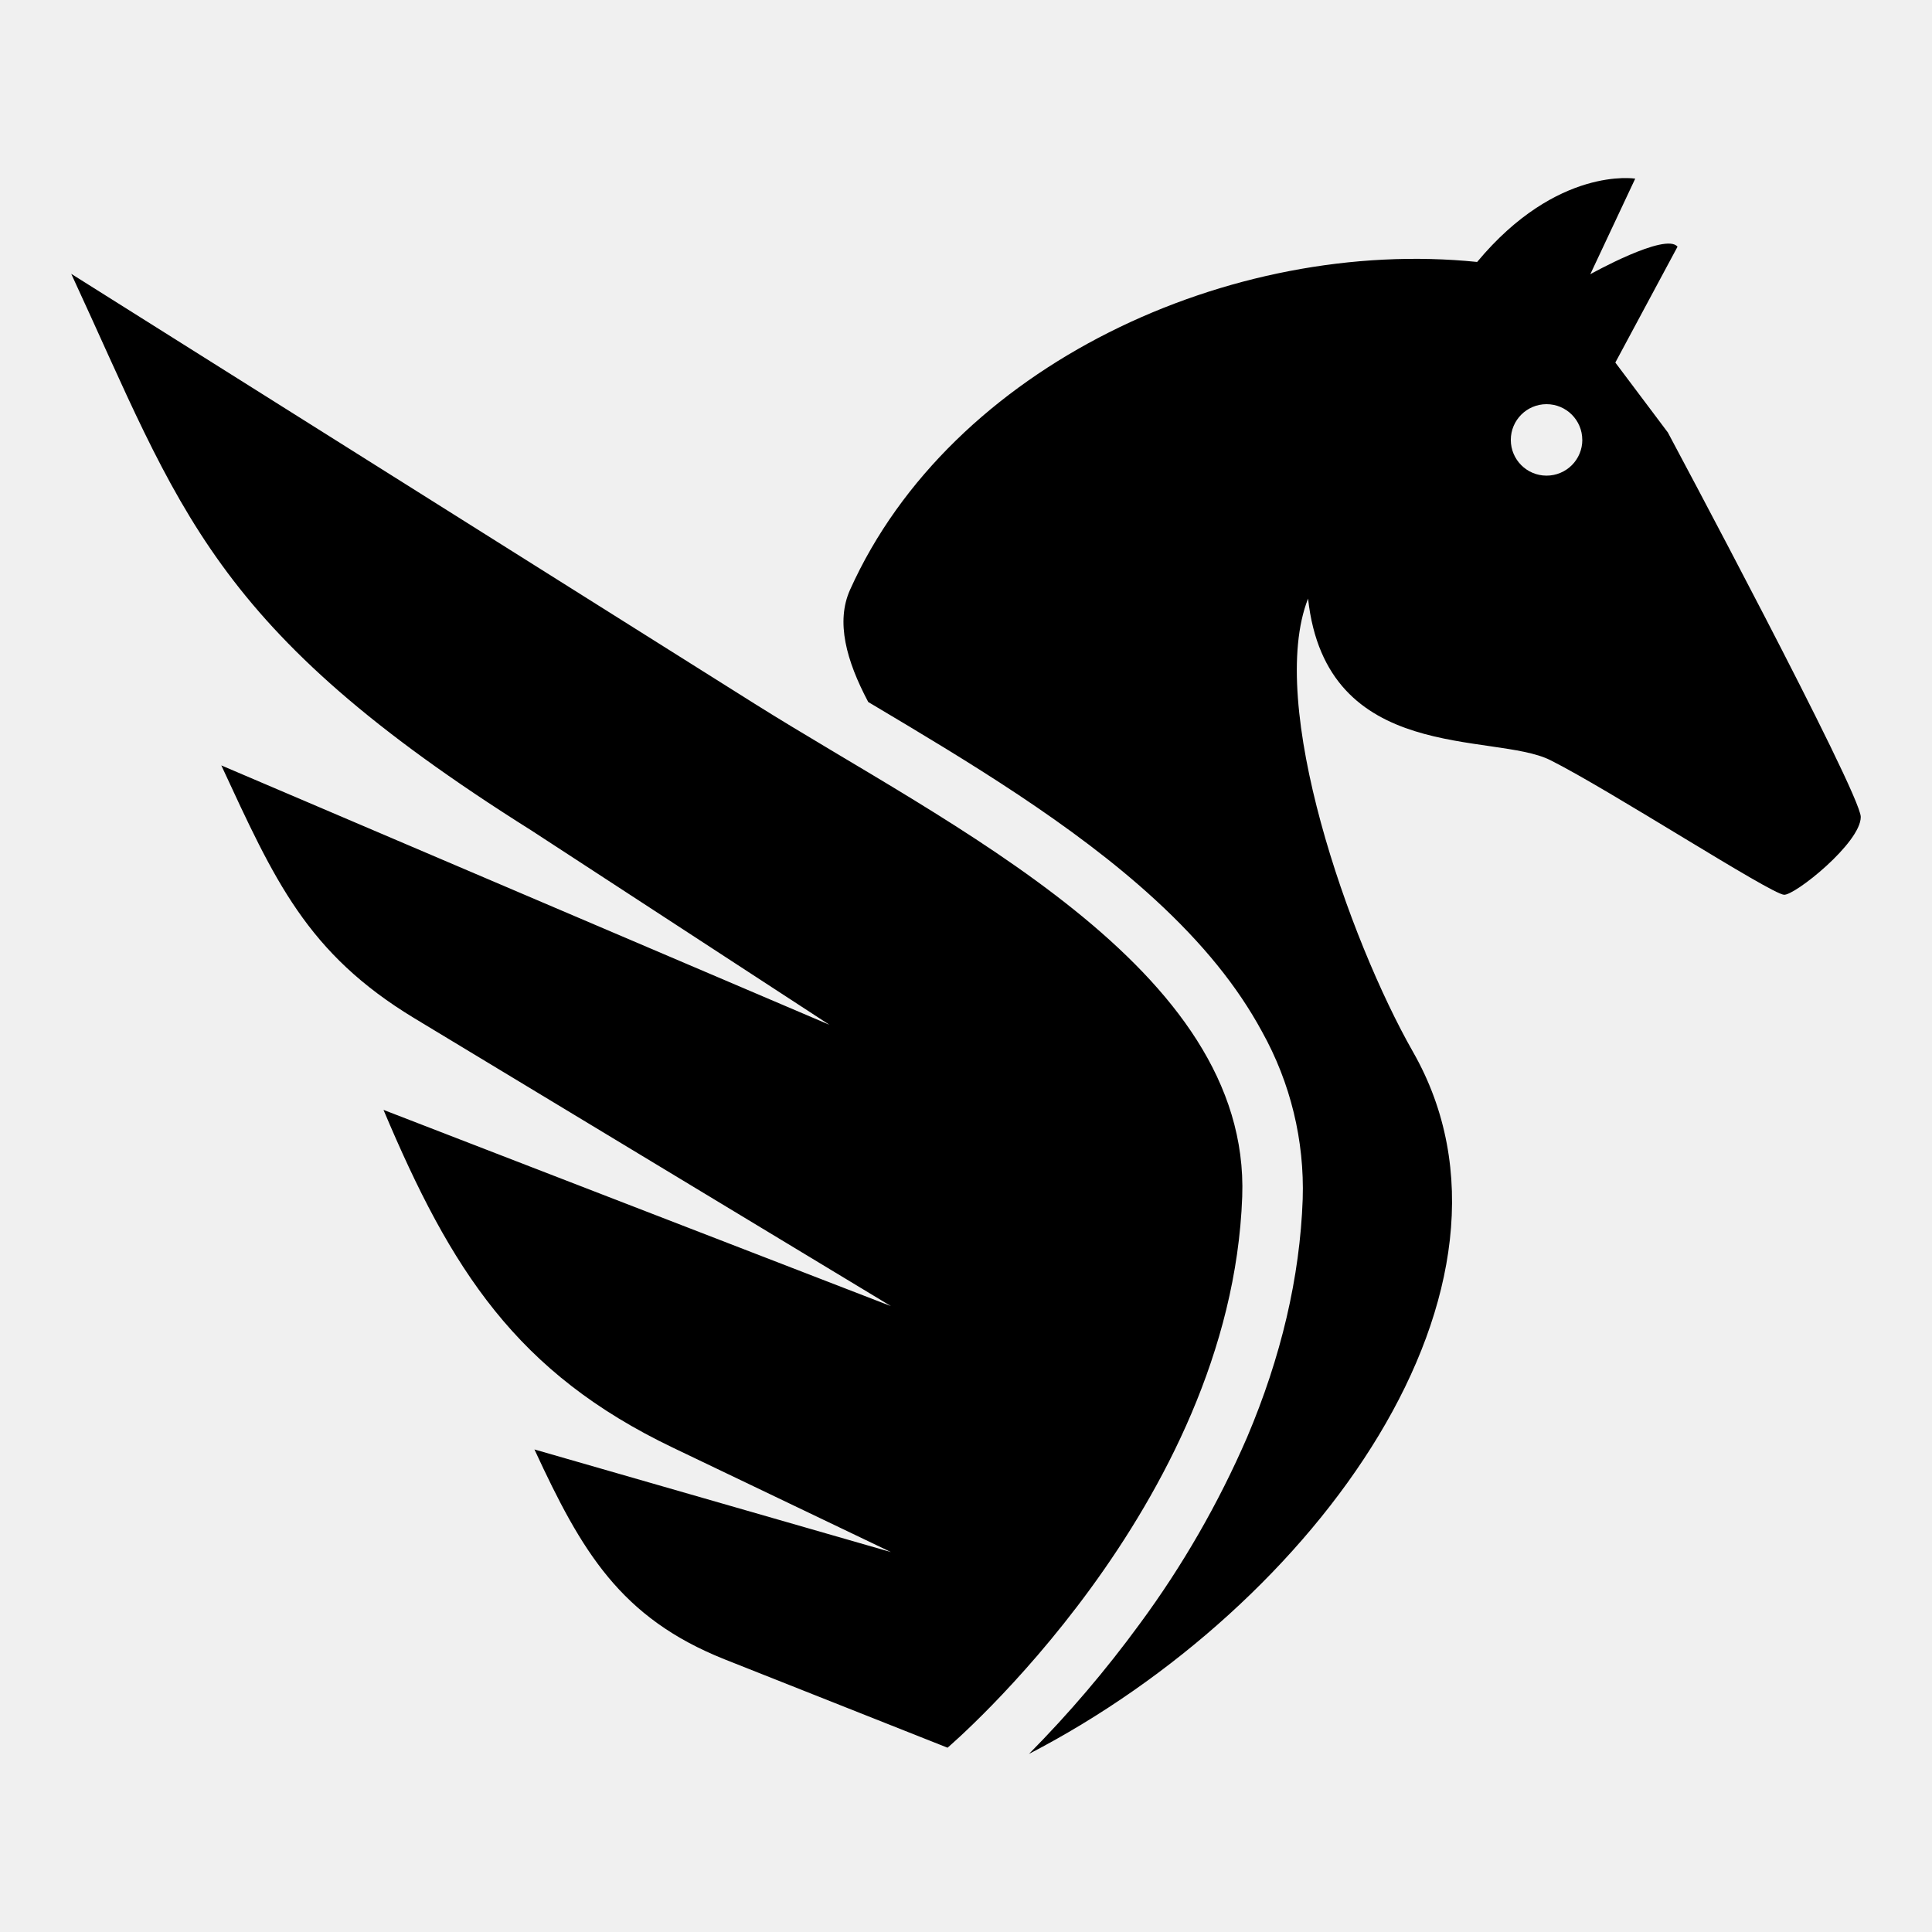
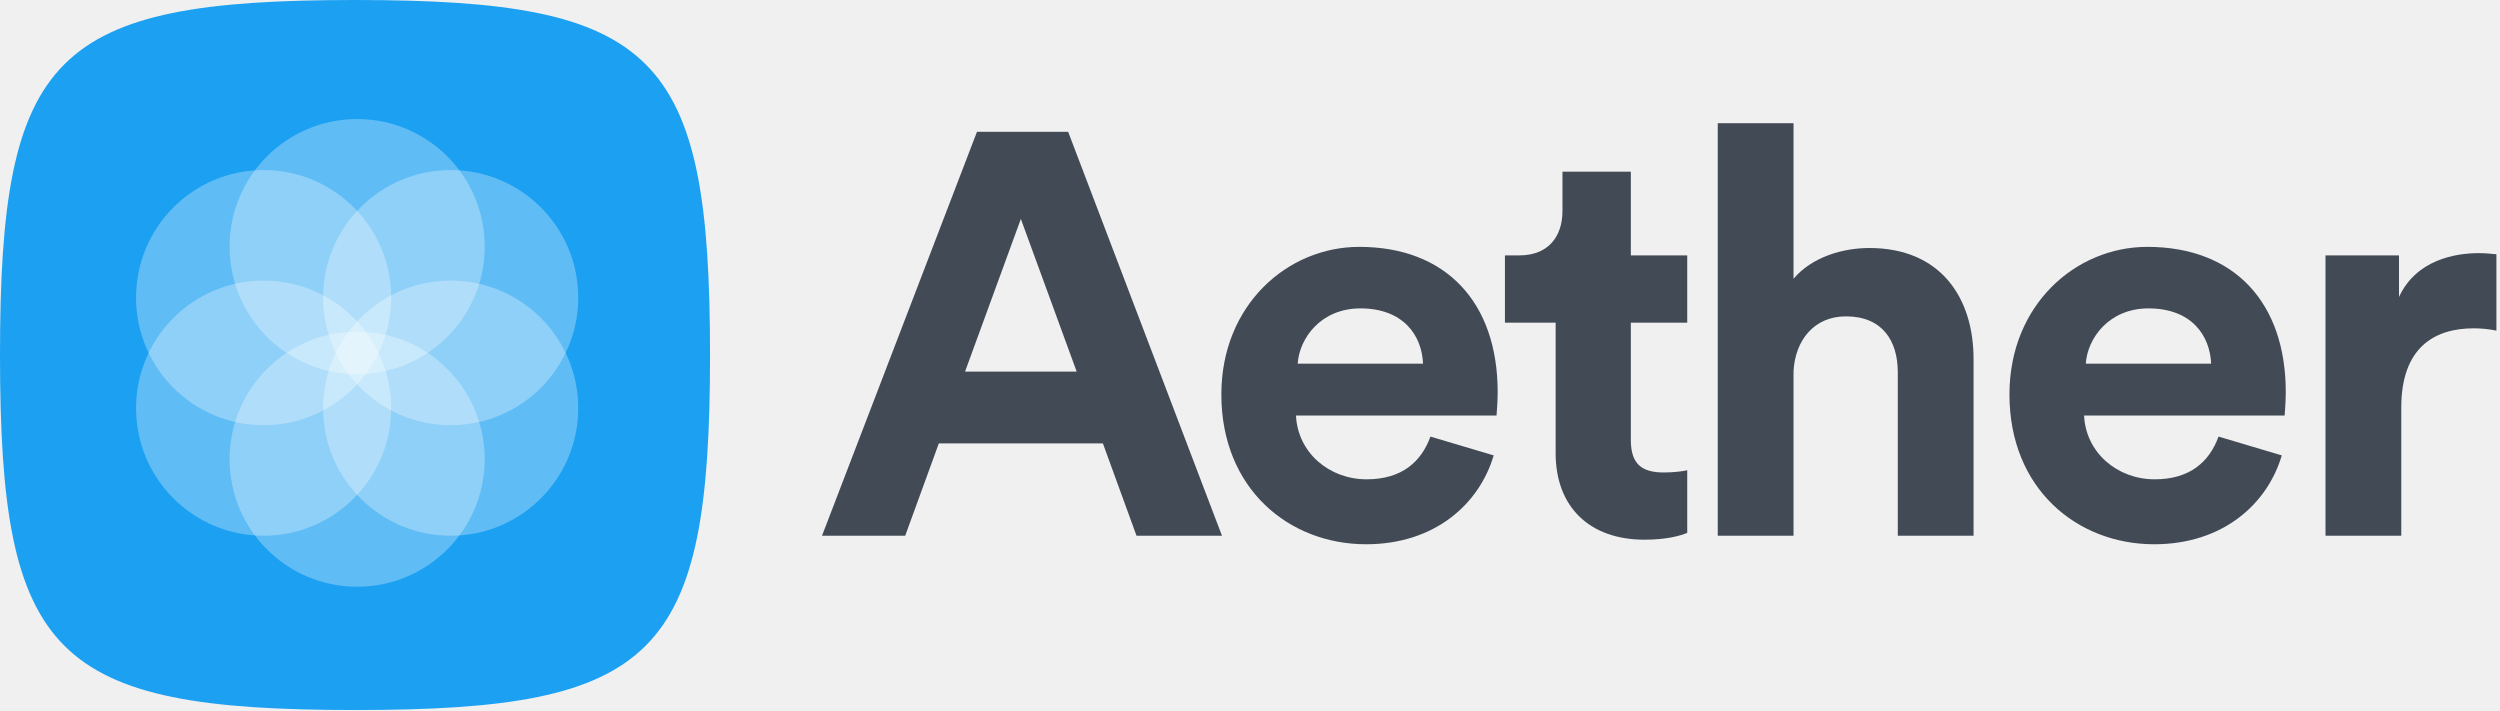
- <svg xmlns="http://www.w3.org/2000/svg" width="800px" height="800px" viewBox="0 0 512 512">
-   <path fill="#000000" d="M329.2 317.16c-3 82.09-78.09 146-78.09 146L192 439.73c-27.57-11-37.86-28.56-50.31-55.49l-.06-.12 94.49 27.2-57.73-27.64c-41.53-19.88-58.87-47.12-76.76-89.55l134.47 52-126.2-76.23c-28.67-17.32-37.15-36.68-51.25-67.06l161.16 68.74-79-51.51C55.6 166.5 47.95 135.26 18.88 72.57l181 113.86c51.5 32.38 131.55 69.93 129.32 130.73zM493.12 216.5c0 6.87-17.51 20.85-20.35 20.62-3.7-.31-46.27-27.85-61.93-35.68-15-7.49-59.39 1.27-64.19-42.81-11 28 10.77 90.21 27.84 120.18 35.42 62.17-25.71 146.59-101.8 186A304.54 304.54 0 0 0 302 430.4a252.08 252.08 0 0 0 28.5-49.52c9-21.2 14-42.44 14.73-63.13a85.52 85.52 0 0 0-10.78-44.35c-6.49-12-15.74-23.4-28.28-34.93-21.84-20.09-50-36.91-74.92-51.74l-1.16-.69c-5.83-11-8.63-21.26-4.81-29.76 26.71-59.41 100.93-93.52 166.18-86.86 21.2-25.48 41.89-22.08 41.89-22.08l-11.9 25.33s20-11.19 23.11-7.29l-16.48 30.7L442 114.61s51.12 95.57 51.12 101.89zm-73.8-99.92a9.47 9.47 0 1 0-9.47 9.47 9.47 9.47 0 0 0 9.48-9.48z" />
+ <svg xmlns="http://www.w3.org/2000/svg" width="588" height="167" viewBox="0 0 588 167" fill="none">
+   <path d="M0 83.5C0 12.525 12.525 0 83.5 0C154.475 0 167 12.525 167 83.5C167 154.475 154.475 167 83.5 167C12.525 167 0 154.475 0 83.5Z" fill="#1CA0F1" />
+   <circle opacity="0.3" cx="84" cy="58" r="30" fill="white" />
+   <circle opacity="0.3" cx="84" cy="108" r="30" fill="white" />
+   <circle opacity="0.3" cx="106" cy="96" r="30" fill="white" />
+   <circle opacity="0.3" cx="62" cy="96" r="30" fill="white" />
+   <circle opacity="0.3" cx="106" cy="70" r="30" fill="white" />
+   <circle opacity="0.3" cx="62" cy="70" r="30" fill="white" />
+   <path d="M267.308 126H287.408L251.228 30.994H229.788L193.34 126H212.904L220.81 104.292H259.402L267.308 126ZM240.106 51.496L253.238 87.408H226.974L240.106 51.496Z" fill="#424B55" />
+   <path d="M305.218 85.532C305.62 79.502 310.712 72.534 319.958 72.534C330.142 72.534 334.43 78.966 334.698 85.532H305.218ZM336.44 102.684C334.296 108.58 329.74 112.734 321.432 112.734C312.588 112.734 305.218 106.436 304.816 97.726H351.984C351.984 97.458 352.252 94.778 352.252 92.232C352.252 71.06 340.058 58.062 319.69 58.062C302.806 58.062 287.262 71.73 287.262 92.768C287.262 115.012 303.208 128.01 321.298 128.01C337.512 128.01 347.964 118.496 351.314 107.106L336.44 102.684Z" fill="#424B55" />
+   <path d="M383.573 40.374H367.493V49.62C367.493 55.516 364.277 60.072 357.309 60.072H353.959V75.884H365.885V106.57C365.885 119.3 373.925 126.938 386.789 126.938C392.015 126.938 395.231 126 396.839 125.33V110.59C395.901 110.858 393.489 111.126 391.345 111.126C386.253 111.126 383.573 109.25 383.573 103.488V75.884H396.839V60.072H383.573V40.374Z" fill="#424B55" />
+   <path d="M421.838 87.274C422.24 80.038 426.662 74.41 434.166 74.41C442.742 74.41 446.36 80.172 446.36 87.542V126H464.182V84.46C464.182 69.988 456.41 58.33 439.66 58.33C433.362 58.33 426.126 60.474 421.838 65.566V28.984H404.016V126H421.838V87.274Z" fill="#424B55" />
+   <path d="M490.578 85.532C490.98 79.502 496.072 72.534 505.318 72.534C515.502 72.534 519.79 78.966 520.058 85.532H490.578ZM521.8 102.684C519.656 108.58 515.1 112.734 506.792 112.734C497.948 112.734 490.578 106.436 490.176 97.726H537.344C537.344 97.458 537.612 94.778 537.612 92.232C537.612 71.06 525.418 58.062 505.05 58.062C488.166 58.062 472.622 71.73 472.622 92.768C472.622 115.012 488.568 128.01 506.658 128.01C522.872 128.01 533.324 118.496 536.674 107.106L521.8 102.684Z" fill="#424B55" />
+   <path d="M587.157 59.804C585.817 59.67 584.477 59.536 583.003 59.536C577.375 59.536 568.263 61.144 564.243 69.854V60.072H546.957V126H564.779V95.85C564.779 81.646 572.685 77.224 581.797 77.224C583.405 77.224 585.147 77.358 587.157 77.76V59.804Z" fill="#424B55" />
</svg>
